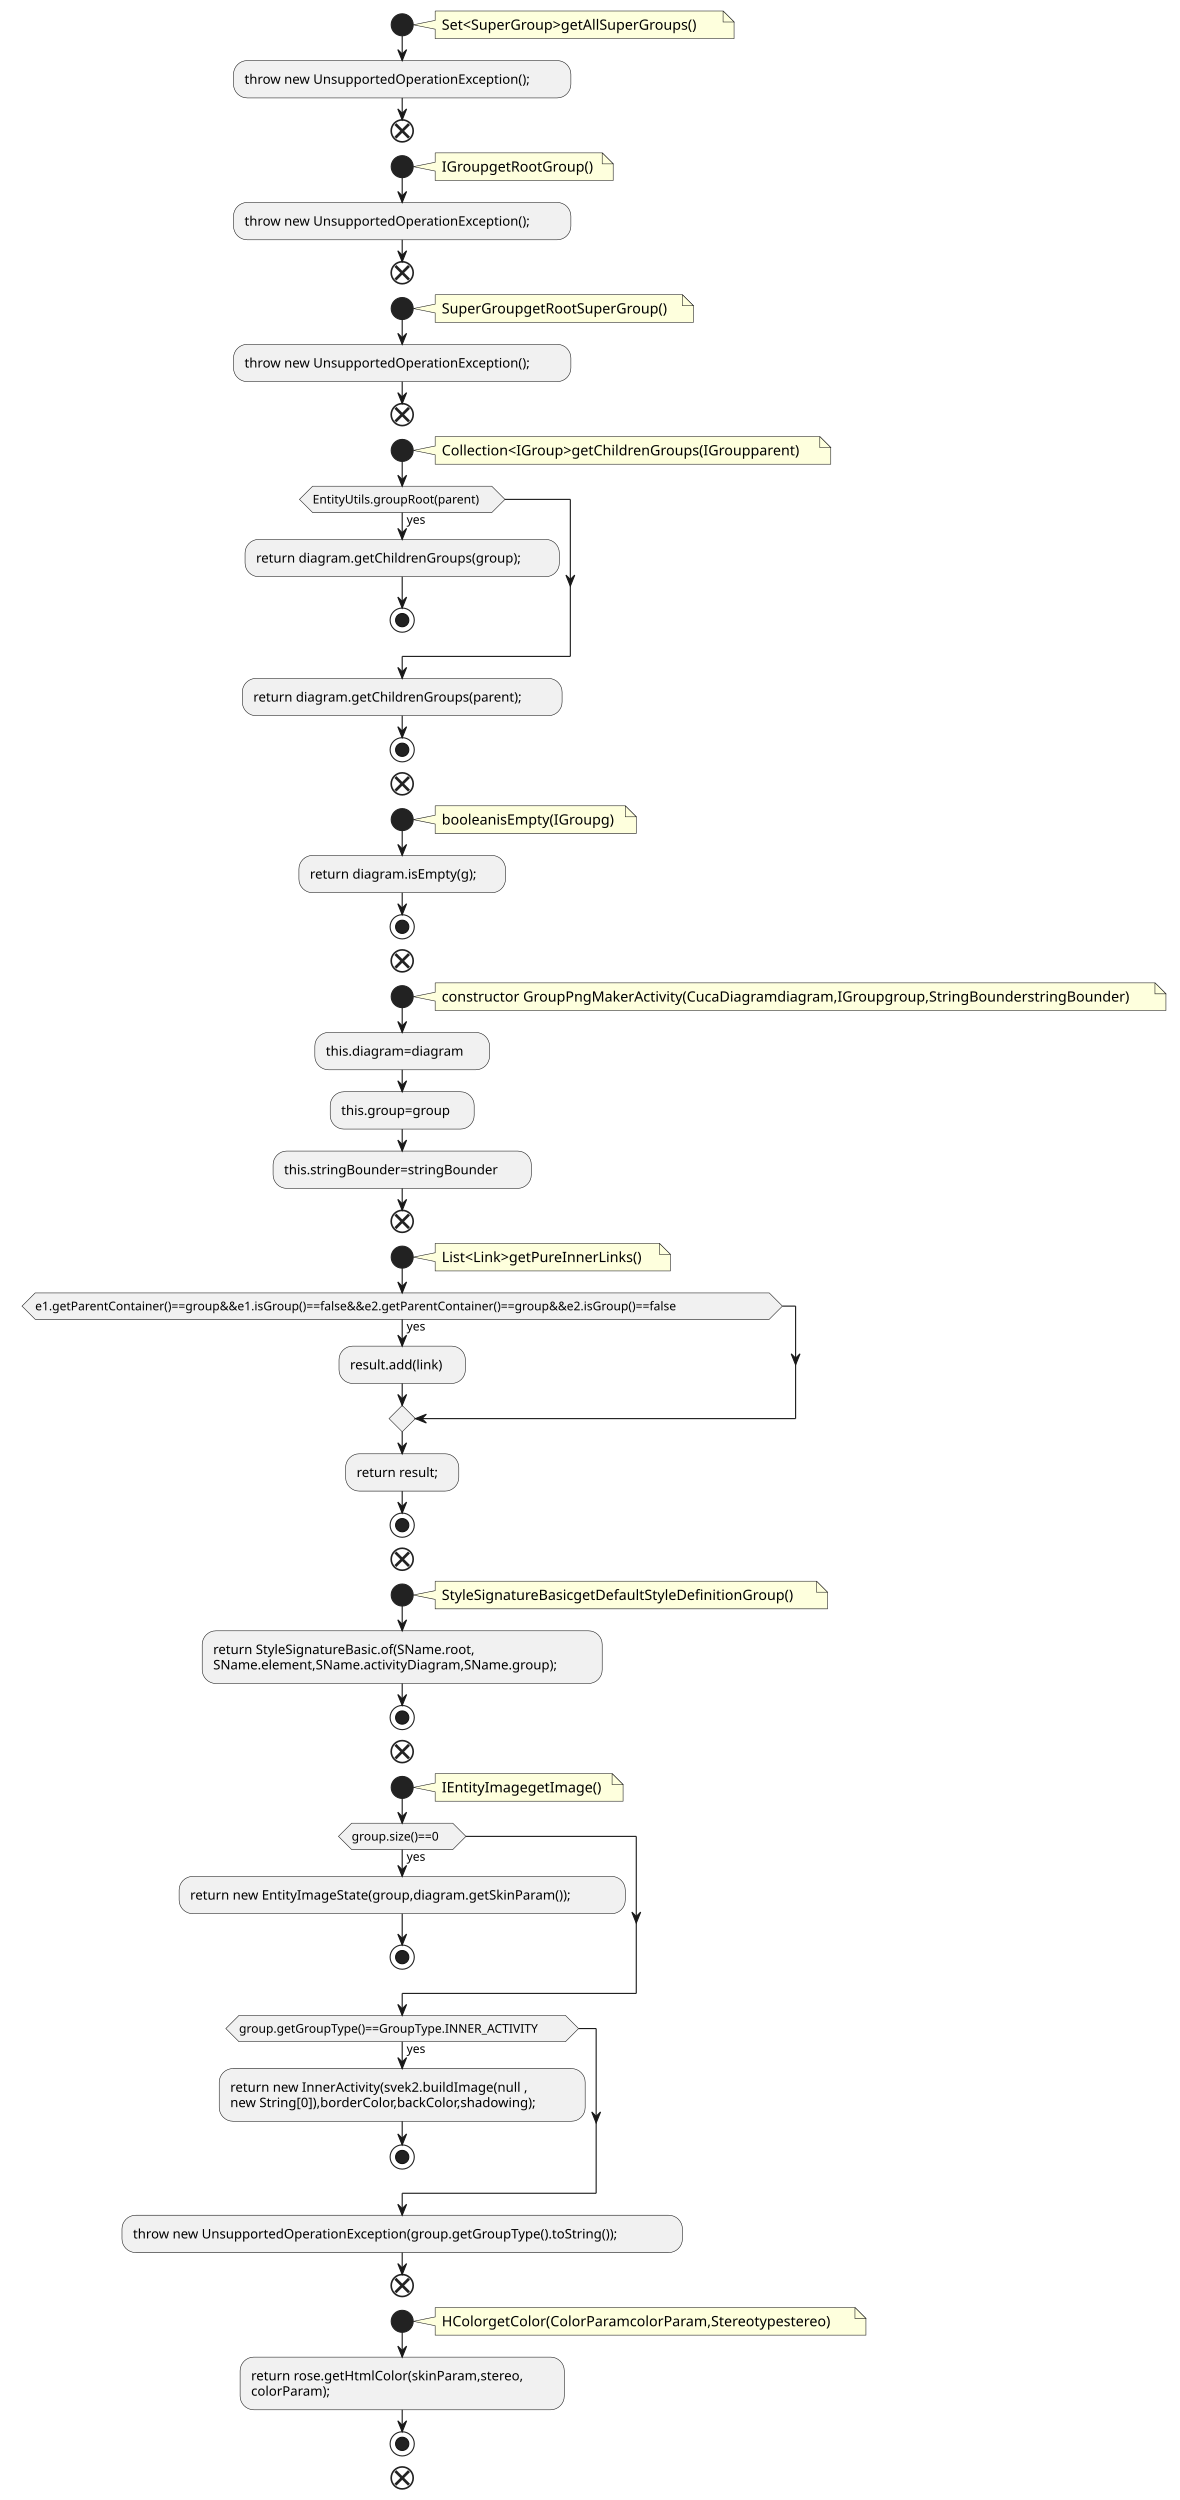
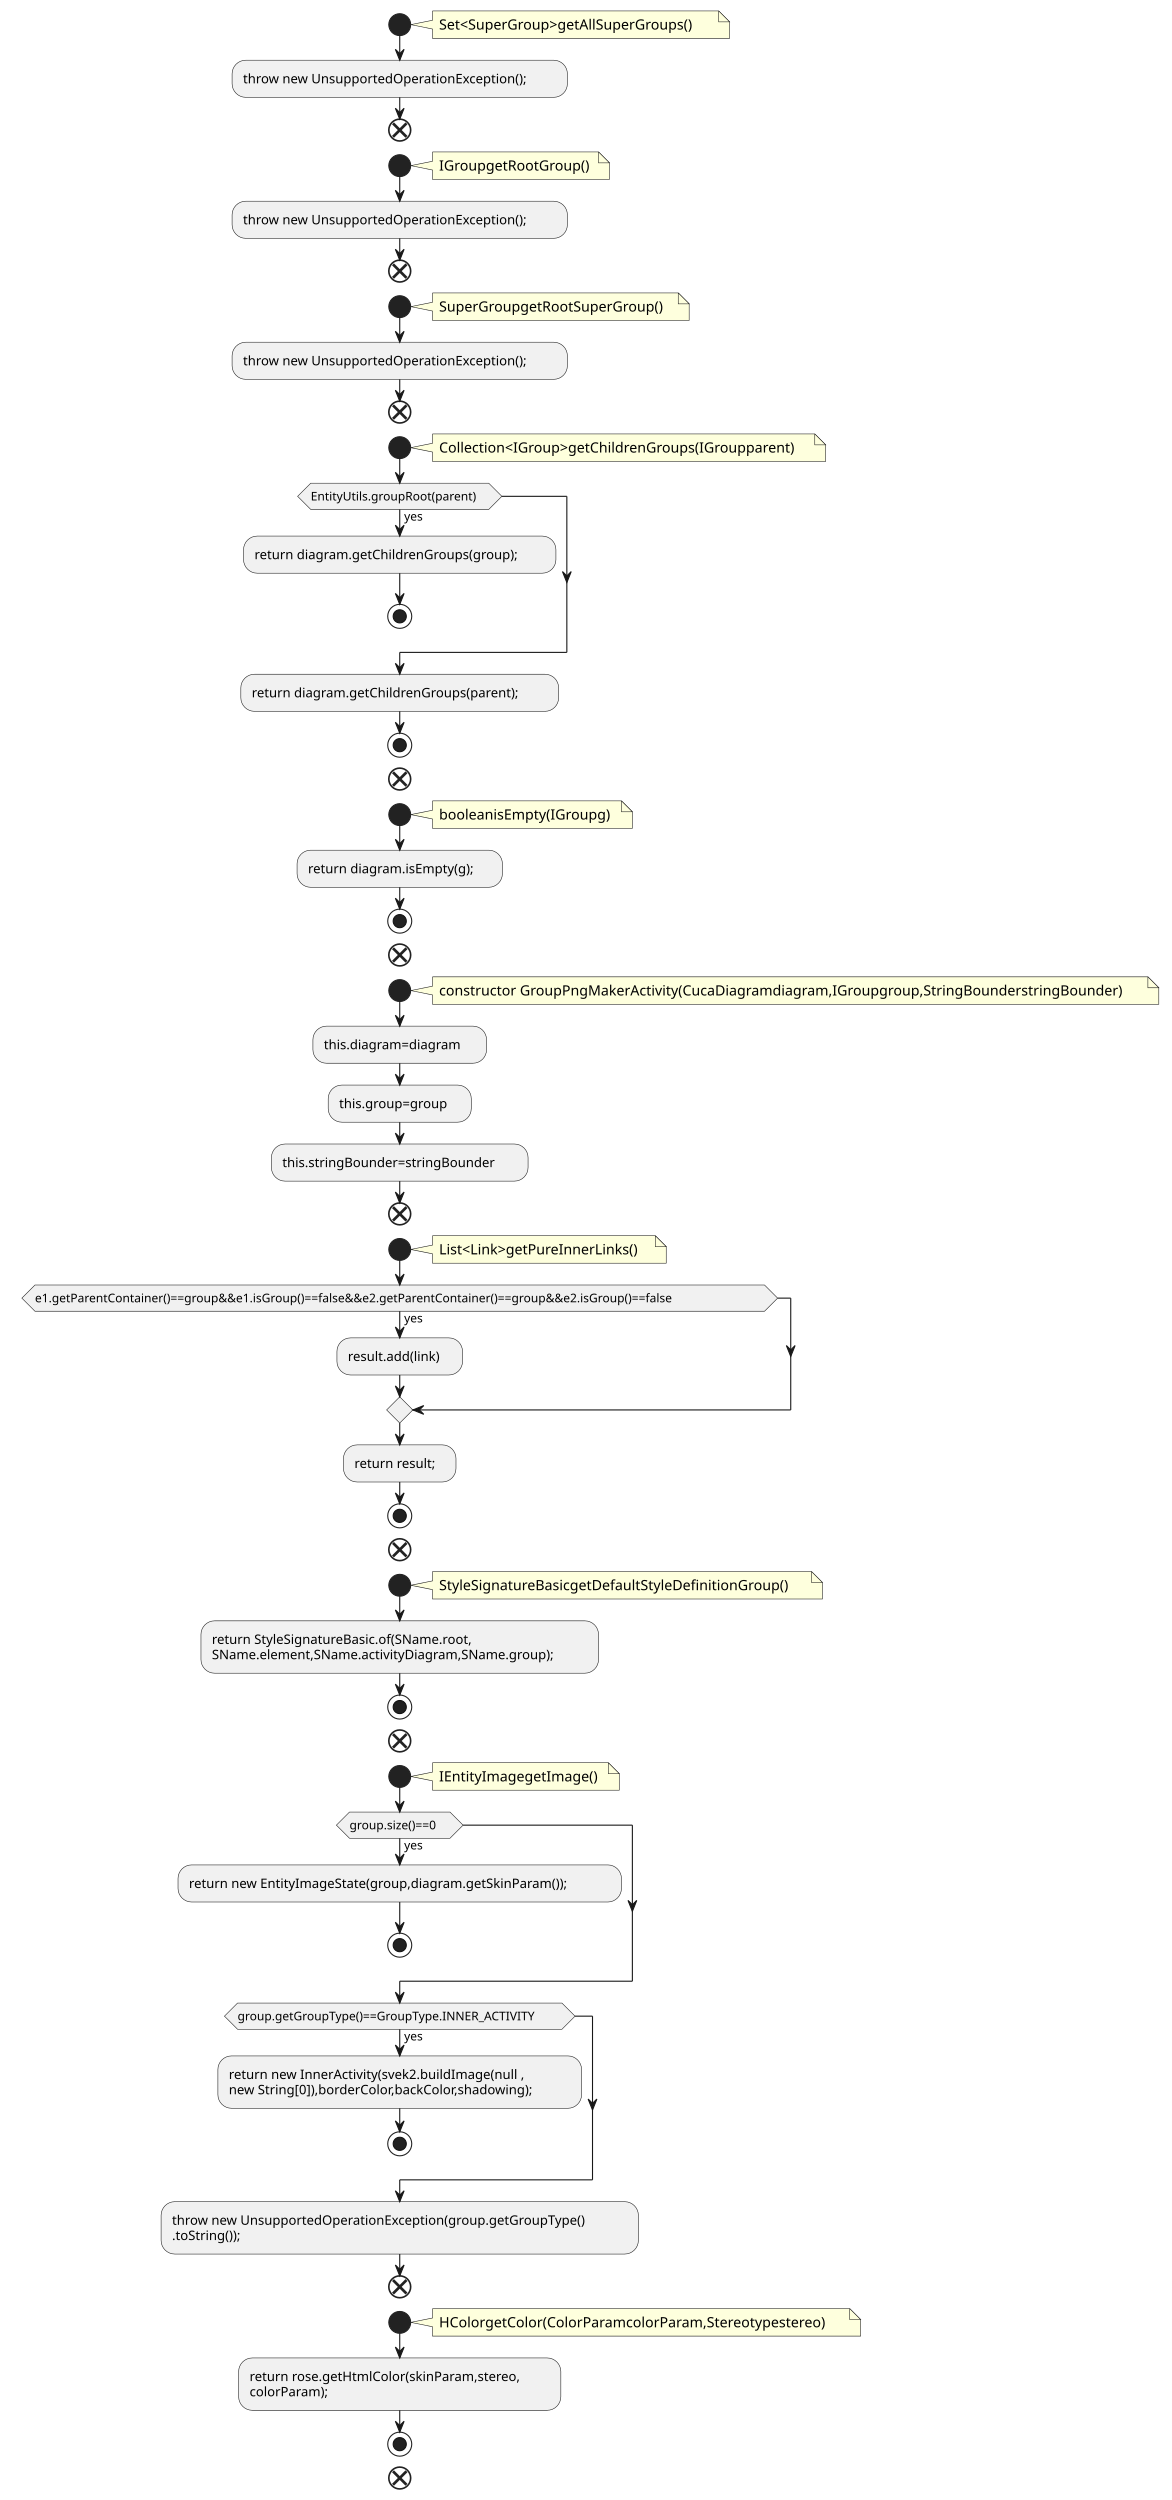
- <svg xmlns="http://www.w3.org/2000/svg" contentStyleType="text/css" height="2275px" preserveAspectRatio="none" style="width:1073px;height:2275px;background:#FFFFFF;" version="1.1" viewBox="0 0 1073 2275" width="1073px" zoomAndPan="magnify">
+ <svg xmlns="http://www.w3.org/2000/svg" contentStyleType="text/css" height="2289px" preserveAspectRatio="none" style="width:1073px;height:2289px;background:#FFFFFF;" version="1.1" viewBox="0 0 1073 2289" width="1073px" zoomAndPan="magnify">
  <defs />
  <g>
    <path d="M396,10 L396,18.566 L376,22.566 L396,26.566 L396,35.133 A0,0 0 0 0 396,35.133 L668,35.133 A0,0 0 0 0 668,35.133 L668,20 L658,10 L396,10 A0,0 0 0 0 396,10 " fill="#FEFFDD" style="stroke:#181818;stroke-width:0.5;" />
    <path d="M658,10 L658,20 L668,20 L658,10 " fill="#FEFFDD" style="stroke:#181818;stroke-width:0.5;" />
    <text fill="#000000" font-family="sans-serif" font-size="13" lengthAdjust="spacing" textLength="251" x="402" y="27.067">Set&lt;SuperGroup&gt;getAllSuperGroups()</text>
    <ellipse cx="366" cy="22.566" fill="#222222" rx="10" ry="10" style="stroke:#222222;stroke-width:1.0;" />
    <rect fill="#F1F1F1" height="33.969" rx="12.5" ry="12.5" style="stroke:#181818;stroke-width:0.5;" width="307" x="212.5" y="55.133" />
    <text fill="#000000" font-family="sans-serif" font-size="12" lengthAdjust="spacing" textLength="287" x="222.5" y="76.272">throw new UnsupportedOperationException();</text>
    <ellipse cx="366" cy="119.102" fill="none" rx="10" ry="10" style="stroke:#222222;stroke-width:1.5;" />
    <line style="stroke:#222222;stroke-width:2.5;" x1="359.813" x2="372.187" y1="112.914" y2="125.289" />
    <line style="stroke:#222222;stroke-width:2.5;" x1="372.187" x2="359.813" y1="112.914" y2="125.289" />
    <path d="M396,139.102 L396,147.668 L376,151.668 L396,155.668 L396,164.234 A0,0 0 0 0 396,164.234 L558,164.234 A0,0 0 0 0 558,164.234 L558,149.102 L548,139.102 L396,139.102 A0,0 0 0 0 396,139.102 " fill="#FEFFDD" style="stroke:#181818;stroke-width:0.5;" />
    <path d="M548,139.102 L548,149.102 L558,149.102 L548,139.102 " fill="#FEFFDD" style="stroke:#181818;stroke-width:0.5;" />
    <text fill="#000000" font-family="sans-serif" font-size="13" lengthAdjust="spacing" textLength="141" x="402" y="156.168">IGroupgetRootGroup()</text>
    <ellipse cx="366" cy="151.668" fill="#222222" rx="10" ry="10" style="stroke:#222222;stroke-width:1.0;" />
    <rect fill="#F1F1F1" height="33.969" rx="12.5" ry="12.5" style="stroke:#181818;stroke-width:0.5;" width="307" x="212.5" y="184.234" />
    <text fill="#000000" font-family="sans-serif" font-size="12" lengthAdjust="spacing" textLength="287" x="222.5" y="205.373">throw new UnsupportedOperationException();</text>
    <ellipse cx="366" cy="248.203" fill="none" rx="10" ry="10" style="stroke:#222222;stroke-width:1.5;" />
    <line style="stroke:#222222;stroke-width:2.5;" x1="359.813" x2="372.187" y1="242.016" y2="254.39" />
    <line style="stroke:#222222;stroke-width:2.5;" x1="372.187" x2="359.813" y1="242.016" y2="254.39" />
    <path d="M396,268.203 L396,276.769 L376,280.769 L396,284.769 L396,293.336 A0,0 0 0 0 396,293.336 L631,293.336 A0,0 0 0 0 631,293.336 L631,278.203 L621,268.203 L396,268.203 A0,0 0 0 0 396,268.203 " fill="#FEFFDD" style="stroke:#181818;stroke-width:0.5;" />
    <path d="M621,268.203 L621,278.203 L631,278.203 L621,268.203 " fill="#FEFFDD" style="stroke:#181818;stroke-width:0.5;" />
    <text fill="#000000" font-family="sans-serif" font-size="13" lengthAdjust="spacing" textLength="214" x="402" y="285.27">SuperGroupgetRootSuperGroup()</text>
    <ellipse cx="366" cy="280.769" fill="#222222" rx="10" ry="10" style="stroke:#222222;stroke-width:1.0;" />
    <rect fill="#F1F1F1" height="33.969" rx="12.5" ry="12.5" style="stroke:#181818;stroke-width:0.5;" width="307" x="212.5" y="313.336" />
    <text fill="#000000" font-family="sans-serif" font-size="12" lengthAdjust="spacing" textLength="287" x="222.5" y="334.475">throw new UnsupportedOperationException();</text>
    <ellipse cx="366" cy="377.305" fill="none" rx="10" ry="10" style="stroke:#222222;stroke-width:1.5;" />
    <line style="stroke:#222222;stroke-width:2.5;" x1="359.813" x2="372.187" y1="371.118" y2="383.492" />
    <line style="stroke:#222222;stroke-width:2.5;" x1="372.187" x2="359.813" y1="371.118" y2="383.492" />
    <path d="M396,397.305 L396,405.871 L376,409.871 L396,413.871 L396,422.438 A0,0 0 0 0 396,422.438 L756,422.438 A0,0 0 0 0 756,422.438 L756,407.305 L746,397.305 L396,397.305 A0,0 0 0 0 396,397.305 " fill="#FEFFDD" style="stroke:#181818;stroke-width:0.5;" />
    <path d="M746,397.305 L746,407.305 L756,407.305 L746,397.305 " fill="#FEFFDD" style="stroke:#181818;stroke-width:0.5;" />
    <text fill="#000000" font-family="sans-serif" font-size="13" lengthAdjust="spacing" textLength="339" x="402" y="414.372">Collection&lt;IGroup&gt;getChildrenGroups(IGroupparent)</text>
    <ellipse cx="366" cy="409.871" fill="#222222" rx="10" ry="10" style="stroke:#222222;stroke-width:1.0;" />
    <rect fill="#F1F1F1" height="33.969" rx="12.5" ry="12.5" style="stroke:#181818;stroke-width:0.5;" width="286" x="223" y="490.84" />
    <text fill="#000000" font-family="sans-serif" font-size="12" lengthAdjust="spacing" textLength="266" x="233" y="511.978">return diagram.getChildrenGroups(group);</text>
    <ellipse cx="366" cy="564.324" fill="none" rx="11" ry="11" style="stroke:#222222;stroke-width:1.0;" />
    <ellipse cx="366" cy="564.324" fill="#222222" rx="6" ry="6" style="stroke:#111111;stroke-width:1.0;" />
    <polygon fill="#F1F1F1" points="284.5,442.438,447.5,442.438,459.5,454.438,447.5,466.438,284.5,466.438,272.5,454.438,284.5,442.438" style="stroke:#181818;stroke-width:0.5;" />
    <text fill="#000000" font-family="sans-serif" font-size="11" lengthAdjust="spacing" textLength="20" x="370" y="476.648">yes</text>
    <text fill="#000000" font-family="sans-serif" font-size="11" lengthAdjust="spacing" textLength="163" x="284.5" y="458.246">EntityUtils.groupRoot(parent)</text>
    <rect fill="#F1F1F1" height="33.969" rx="12.5" ry="12.5" style="stroke:#181818;stroke-width:0.5;" width="291" x="220.5" y="617.324" />
    <text fill="#000000" font-family="sans-serif" font-size="12" lengthAdjust="spacing" textLength="271" x="230.5" y="638.463">return diagram.getChildrenGroups(parent);</text>
    <ellipse cx="366" cy="682.293" fill="none" rx="11" ry="11" style="stroke:#222222;stroke-width:1.0;" />
    <ellipse cx="366" cy="682.293" fill="#222222" rx="6" ry="6" style="stroke:#111111;stroke-width:1.0;" />
    <ellipse cx="366" cy="713.293" fill="none" rx="10" ry="10" style="stroke:#222222;stroke-width:1.5;" />
    <line style="stroke:#222222;stroke-width:2.5;" x1="359.813" x2="372.187" y1="707.106" y2="719.48" />
    <line style="stroke:#222222;stroke-width:2.5;" x1="372.187" x2="359.813" y1="707.106" y2="719.48" />
    <path d="M396,733.293 L396,741.859 L376,745.859 L396,749.859 L396,758.426 A0,0 0 0 0 396,758.426 L579,758.426 A0,0 0 0 0 579,758.426 L579,743.293 L569,733.293 L396,733.293 A0,0 0 0 0 396,733.293 " fill="#FEFFDD" style="stroke:#181818;stroke-width:0.5;" />
    <path d="M569,733.293 L569,743.293 L579,743.293 L569,733.293 " fill="#FEFFDD" style="stroke:#181818;stroke-width:0.5;" />
    <text fill="#000000" font-family="sans-serif" font-size="13" lengthAdjust="spacing" textLength="162" x="402" y="750.36">booleanisEmpty(IGroupg)</text>
    <ellipse cx="366" cy="745.859" fill="#222222" rx="10" ry="10" style="stroke:#222222;stroke-width:1.0;" />
    <rect fill="#F1F1F1" height="33.969" rx="12.5" ry="12.5" style="stroke:#181818;stroke-width:0.5;" width="188" x="272" y="778.426" />
    <text fill="#000000" font-family="sans-serif" font-size="12" lengthAdjust="spacing" textLength="168" x="282" y="799.564">return diagram.isEmpty(g);</text>
    <ellipse cx="366" cy="843.394" fill="none" rx="11" ry="11" style="stroke:#222222;stroke-width:1.0;" />
    <ellipse cx="366" cy="843.394" fill="#222222" rx="6" ry="6" style="stroke:#111111;stroke-width:1.0;" />
    <ellipse cx="366" cy="874.394" fill="none" rx="10" ry="10" style="stroke:#222222;stroke-width:1.5;" />
    <line style="stroke:#222222;stroke-width:2.5;" x1="359.813" x2="372.187" y1="868.207" y2="880.582" />
    <line style="stroke:#222222;stroke-width:2.5;" x1="372.187" x2="359.813" y1="868.207" y2="880.582" />
    <path d="M396,894.394 L396,902.961 L376,906.961 L396,910.961 L396,919.527 A0,0 0 0 0 396,919.527 L1061,919.527 A0,0 0 0 0 1061,919.527 L1061,904.394 L1051,894.394 L396,894.394 A0,0 0 0 0 396,894.394 " fill="#FEFFDD" style="stroke:#181818;stroke-width:0.5;" />
    <path d="M1051,894.394 L1051,904.394 L1061,904.394 L1051,894.394 " fill="#FEFFDD" style="stroke:#181818;stroke-width:0.5;" />
    <text fill="#000000" font-family="sans-serif" font-size="13" lengthAdjust="spacing" textLength="644" x="402" y="911.461">constructor GroupPngMakerActivity(CucaDiagramdiagram,IGroupgroup,StringBounderstringBounder)</text>
    <ellipse cx="366" cy="906.961" fill="#222222" rx="10" ry="10" style="stroke:#222222;stroke-width:1.0;" />
    <rect fill="#F1F1F1" height="33.969" rx="12.5" ry="12.5" style="stroke:#181818;stroke-width:0.5;" width="159" x="286.5" y="939.527" />
    <text fill="#000000" font-family="sans-serif" font-size="12" lengthAdjust="spacing" textLength="139" x="296.5" y="960.666">this.diagram=diagram</text>
    <rect fill="#F1F1F1" height="33.969" rx="12.5" ry="12.5" style="stroke:#181818;stroke-width:0.5;" width="131" x="300.5" y="993.496" />
    <text fill="#000000" font-family="sans-serif" font-size="12" lengthAdjust="spacing" textLength="111" x="310.5" y="1014.635">this.group=group</text>
    <rect fill="#F1F1F1" height="33.969" rx="12.5" ry="12.5" style="stroke:#181818;stroke-width:0.5;" width="235" x="248.5" y="1047.465" />
    <text fill="#000000" font-family="sans-serif" font-size="12" lengthAdjust="spacing" textLength="215" x="258.5" y="1068.603">this.stringBounder=stringBounder</text>
    <ellipse cx="366" cy="1111.434" fill="none" rx="10" ry="10" style="stroke:#222222;stroke-width:1.5;" />
    <line style="stroke:#222222;stroke-width:2.5;" x1="359.813" x2="372.187" y1="1105.246" y2="1117.621" />
    <line style="stroke:#222222;stroke-width:2.5;" x1="372.187" x2="359.813" y1="1105.246" y2="1117.621" />
    <path d="M396,1131.434 L396,1140 L376,1144 L396,1148 L396,1156.566 A0,0 0 0 0 396,1156.566 L610,1156.566 A0,0 0 0 0 610,1156.566 L610,1141.434 L600,1131.434 L396,1131.434 A0,0 0 0 0 396,1131.434 " fill="#FEFFDD" style="stroke:#181818;stroke-width:0.5;" />
    <path d="M600,1131.434 L600,1141.434 L610,1141.434 L600,1131.434 " fill="#FEFFDD" style="stroke:#181818;stroke-width:0.5;" />
    <text fill="#000000" font-family="sans-serif" font-size="13" lengthAdjust="spacing" textLength="193" x="402" y="1148.501">List&lt;Link&gt;getPureInnerLinks()</text>
    <ellipse cx="366" cy="1144" fill="#222222" rx="10" ry="10" style="stroke:#222222;stroke-width:1.0;" />
    <rect fill="#F1F1F1" height="33.969" rx="12.5" ry="12.5" style="stroke:#181818;stroke-width:0.5;" width="115" x="308.5" y="1224.969" />
    <text fill="#000000" font-family="sans-serif" font-size="12" lengthAdjust="spacing" textLength="95" x="318.5" y="1246.107">result.add(link)</text>
    <polygon fill="#F1F1F1" points="32,1176.566,700,1176.566,712,1188.566,700,1200.566,32,1200.566,20,1188.566,32,1176.566" style="stroke:#181818;stroke-width:0.5;" />
    <text fill="#000000" font-family="sans-serif" font-size="11" lengthAdjust="spacing" textLength="20" x="370" y="1210.777">yes</text>
    <text fill="#000000" font-family="sans-serif" font-size="11" lengthAdjust="spacing" textLength="668" x="32" y="1192.374">e1.getParentContainer()==group&amp;&amp;e1.isGroup()==false&amp;&amp;e2.getParentContainer()==group&amp;&amp;e2.isGroup()==false</text>
    <polygon fill="#F1F1F1" points="366,1278.938,378,1290.938,366,1302.938,354,1290.938,366,1278.938" style="stroke:#181818;stroke-width:0.5;" />
    <rect fill="#F1F1F1" height="33.969" rx="12.5" ry="12.5" style="stroke:#181818;stroke-width:0.5;" width="103" x="314.5" y="1322.938" />
    <text fill="#000000" font-family="sans-serif" font-size="12" lengthAdjust="spacing" textLength="83" x="324.5" y="1344.076">return result;</text>
    <ellipse cx="366" cy="1387.906" fill="none" rx="11" ry="11" style="stroke:#222222;stroke-width:1.0;" />
    <ellipse cx="366" cy="1387.906" fill="#222222" rx="6" ry="6" style="stroke:#111111;stroke-width:1.0;" />
    <ellipse cx="366" cy="1418.906" fill="none" rx="10" ry="10" style="stroke:#222222;stroke-width:1.5;" />
    <line style="stroke:#222222;stroke-width:2.5;" x1="359.813" x2="372.187" y1="1412.719" y2="1425.093" />
    <line style="stroke:#222222;stroke-width:2.5;" x1="372.187" x2="359.813" y1="1412.719" y2="1425.093" />
    <path d="M396,1438.906 L396,1447.473 L376,1451.473 L396,1455.473 L396,1464.039 A0,0 0 0 0 396,1464.039 L753,1464.039 A0,0 0 0 0 753,1464.039 L753,1448.906 L743,1438.906 L396,1438.906 A0,0 0 0 0 396,1438.906 " fill="#FEFFDD" style="stroke:#181818;stroke-width:0.5;" />
    <path d="M743,1438.906 L743,1448.906 L753,1448.906 L743,1438.906 " fill="#FEFFDD" style="stroke:#181818;stroke-width:0.5;" />
    <text fill="#000000" font-family="sans-serif" font-size="13" lengthAdjust="spacing" textLength="336" x="402" y="1455.973">StyleSignatureBasicgetDefaultStyleDefinitionGroup()</text>
    <ellipse cx="366" cy="1451.473" fill="#222222" rx="10" ry="10" style="stroke:#222222;stroke-width:1.0;" />
    <rect fill="#F1F1F1" height="47.938" rx="12.5" ry="12.5" style="stroke:#181818;stroke-width:0.5;" width="364" x="184" y="1484.039" />
    <text fill="#000000" font-family="sans-serif" font-size="12" lengthAdjust="spacing" textLength="266" x="194" y="1505.178">return StyleSignatureBasic.of(SName.root,</text>
    <text fill="#000000" font-family="sans-serif" font-size="12" lengthAdjust="spacing" textLength="344" x="194" y="1519.147">SName.element,SName.activityDiagram,SName.group);</text>
    <ellipse cx="366" cy="1562.977" fill="none" rx="11" ry="11" style="stroke:#222222;stroke-width:1.0;" />
    <ellipse cx="366" cy="1562.977" fill="#222222" rx="6" ry="6" style="stroke:#111111;stroke-width:1.0;" />
    <ellipse cx="366" cy="1593.977" fill="none" rx="10" ry="10" style="stroke:#222222;stroke-width:1.5;" />
    <line style="stroke:#222222;stroke-width:2.5;" x1="359.813" x2="372.187" y1="1587.789" y2="1600.164" />
    <line style="stroke:#222222;stroke-width:2.5;" x1="372.187" x2="359.813" y1="1587.789" y2="1600.164" />
    <path d="M396,1613.977 L396,1622.543 L376,1626.543 L396,1630.543 L396,1639.109 A0,0 0 0 0 396,1639.109 L567,1639.109 A0,0 0 0 0 567,1639.109 L567,1623.977 L557,1613.977 L396,1613.977 A0,0 0 0 0 396,1613.977 " fill="#FEFFDD" style="stroke:#181818;stroke-width:0.5;" />
    <path d="M557,1613.977 L557,1623.977 L567,1623.977 L557,1613.977 " fill="#FEFFDD" style="stroke:#181818;stroke-width:0.5;" />
    <text fill="#000000" font-family="sans-serif" font-size="13" lengthAdjust="spacing" textLength="150" x="402" y="1631.043">IEntityImagegetImage()</text>
    <ellipse cx="366" cy="1626.543" fill="#222222" rx="10" ry="10" style="stroke:#222222;stroke-width:1.0;" />
    <rect fill="#F1F1F1" height="33.969" rx="12.5" ry="12.5" style="stroke:#181818;stroke-width:0.5;" width="406" x="163" y="1707.512" />
    <text fill="#000000" font-family="sans-serif" font-size="12" lengthAdjust="spacing" textLength="386" x="173" y="1728.65">return new EntityImageState(group,diagram.getSkinParam());</text>
    <ellipse cx="366" cy="1780.996" fill="none" rx="11" ry="11" style="stroke:#222222;stroke-width:1.0;" />
    <ellipse cx="366" cy="1780.996" fill="#222222" rx="6" ry="6" style="stroke:#111111;stroke-width:1.0;" />
    <polygon fill="#F1F1F1" points="320,1659.109,412,1659.109,424,1671.109,412,1683.109,320,1683.109,308,1671.109,320,1659.109" style="stroke:#181818;stroke-width:0.5;" />
    <text fill="#000000" font-family="sans-serif" font-size="11" lengthAdjust="spacing" textLength="20" x="370" y="1693.32">yes</text>
    <text fill="#000000" font-family="sans-serif" font-size="11" lengthAdjust="spacing" textLength="92" x="320" y="1674.918">group.size()==0</text>
    <rect fill="#F1F1F1" height="47.938" rx="12.5" ry="12.5" style="stroke:#181818;stroke-width:0.5;" width="333" x="199.5" y="1882.398" />
    <text fill="#000000" font-family="sans-serif" font-size="12" lengthAdjust="spacing" textLength="295" x="209.5" y="1903.537">return new InnerActivity(svek2.buildImage(null ,</text>
    <text fill="#000000" font-family="sans-serif" font-size="12" lengthAdjust="spacing" textLength="313" x="209.5" y="1917.506">new String[0]),borderColor,backColor,shadowing);</text>
    <ellipse cx="366" cy="1962.867" fill="none" rx="11" ry="11" style="stroke:#222222;stroke-width:1.0;" />
    <ellipse cx="366" cy="1962.867" fill="#222222" rx="6" ry="6" style="stroke:#111111;stroke-width:1.0;" />
    <polygon fill="#F1F1F1" points="217.5,1833.996,514.5,1833.996,526.5,1845.996,514.5,1857.996,217.5,1857.996,205.5,1845.996,217.5,1833.996" style="stroke:#181818;stroke-width:0.5;" />
    <text fill="#000000" font-family="sans-serif" font-size="11" lengthAdjust="spacing" textLength="20" x="370" y="1868.207">yes</text>
    <text fill="#000000" font-family="sans-serif" font-size="11" lengthAdjust="spacing" textLength="297" x="217.5" y="1849.804">group.getGroupType()==GroupType.INNER_ACTIVITY</text>
-     <rect fill="#F1F1F1" height="33.969" rx="12.5" ry="12.5" style="stroke:#181818;stroke-width:0.5;" width="510" x="111" y="2015.867" />
-     <text fill="#000000" font-family="sans-serif" font-size="12" lengthAdjust="spacing" textLength="490" x="121" y="2037.006">throw new UnsupportedOperationException(group.getGroupType().toString());</text>
-     <ellipse cx="366" cy="2079.836" fill="none" rx="10" ry="10" style="stroke:#222222;stroke-width:1.5;" />
-     <line style="stroke:#222222;stroke-width:2.5;" x1="359.813" x2="372.187" y1="2073.649" y2="2086.023" />
-     <line style="stroke:#222222;stroke-width:2.5;" x1="372.187" x2="359.813" y1="2073.649" y2="2086.023" />
-     <path d="M396,2099.836 L396,2108.402 L376,2112.402 L396,2116.402 L396,2124.969 A0,0 0 0 0 396,2124.969 L788,2124.969 A0,0 0 0 0 788,2124.969 L788,2109.836 L778,2099.836 L396,2099.836 A0,0 0 0 0 396,2099.836 " fill="#FEFFDD" style="stroke:#181818;stroke-width:0.5;" />
-     <path d="M778,2099.836 L778,2109.836 L788,2109.836 L778,2099.836 " fill="#FEFFDD" style="stroke:#181818;stroke-width:0.5;" />
-     <text fill="#000000" font-family="sans-serif" font-size="13" lengthAdjust="spacing" textLength="371" x="402" y="2116.903">HColorgetColor(ColorParamcolorParam,Stereotypestereo)</text>
-     <ellipse cx="366" cy="2112.402" fill="#222222" rx="10" ry="10" style="stroke:#222222;stroke-width:1.0;" />
-     <rect fill="#F1F1F1" height="47.938" rx="12.5" ry="12.5" style="stroke:#181818;stroke-width:0.5;" width="295" x="218.5" y="2144.969" />
-     <text fill="#000000" font-family="sans-serif" font-size="12" lengthAdjust="spacing" textLength="275" x="228.5" y="2166.107">return rose.getHtmlColor(skinParam,stereo,</text>
-     <text fill="#000000" font-family="sans-serif" font-size="12" lengthAdjust="spacing" textLength="80" x="228.5" y="2180.076">colorParam);</text>
-     <ellipse cx="366" cy="2223.906" fill="none" rx="11" ry="11" style="stroke:#222222;stroke-width:1.0;" />
-     <ellipse cx="366" cy="2223.906" fill="#222222" rx="6" ry="6" style="stroke:#111111;stroke-width:1.0;" />
-     <ellipse cx="366" cy="2254.906" fill="none" rx="10" ry="10" style="stroke:#222222;stroke-width:1.5;" />
-     <line style="stroke:#222222;stroke-width:2.5;" x1="359.813" x2="372.187" y1="2248.719" y2="2261.093" />
-     <line style="stroke:#222222;stroke-width:2.5;" x1="372.187" x2="359.813" y1="2248.719" y2="2261.093" />
+     <rect fill="#F1F1F1" height="47.938" rx="12.5" ry="12.5" style="stroke:#181818;stroke-width:0.5;" width="437" x="147.5" y="2015.867" />
+     <text fill="#000000" font-family="sans-serif" font-size="12" lengthAdjust="spacing" textLength="417" x="157.5" y="2037.006">throw new UnsupportedOperationException(group.getGroupType()</text>
+     <text fill="#000000" font-family="sans-serif" font-size="12" lengthAdjust="spacing" textLength="73" x="157.5" y="2050.975">.toString());</text>
+     <ellipse cx="366" cy="2093.805" fill="none" rx="10" ry="10" style="stroke:#222222;stroke-width:1.5;" />
+     <line style="stroke:#222222;stroke-width:2.5;" x1="359.813" x2="372.187" y1="2087.617" y2="2099.992" />
+     <line style="stroke:#222222;stroke-width:2.5;" x1="372.187" x2="359.813" y1="2087.617" y2="2099.992" />
+     <path d="M396,2113.805 L396,2122.371 L376,2126.371 L396,2130.371 L396,2138.938 A0,0 0 0 0 396,2138.938 L788,2138.938 A0,0 0 0 0 788,2138.938 L788,2123.805 L778,2113.805 L396,2113.805 A0,0 0 0 0 396,2113.805 " fill="#FEFFDD" style="stroke:#181818;stroke-width:0.5;" />
+     <path d="M778,2113.805 L778,2123.805 L788,2123.805 L778,2113.805 " fill="#FEFFDD" style="stroke:#181818;stroke-width:0.5;" />
+     <text fill="#000000" font-family="sans-serif" font-size="13" lengthAdjust="spacing" textLength="371" x="402" y="2130.872">HColorgetColor(ColorParamcolorParam,Stereotypestereo)</text>
+     <ellipse cx="366" cy="2126.371" fill="#222222" rx="10" ry="10" style="stroke:#222222;stroke-width:1.0;" />
+     <rect fill="#F1F1F1" height="47.938" rx="12.5" ry="12.5" style="stroke:#181818;stroke-width:0.5;" width="295" x="218.5" y="2158.938" />
+     <text fill="#000000" font-family="sans-serif" font-size="12" lengthAdjust="spacing" textLength="275" x="228.5" y="2180.076">return rose.getHtmlColor(skinParam,stereo,</text>
+     <text fill="#000000" font-family="sans-serif" font-size="12" lengthAdjust="spacing" textLength="80" x="228.5" y="2194.045">colorParam);</text>
+     <ellipse cx="366" cy="2237.875" fill="none" rx="11" ry="11" style="stroke:#222222;stroke-width:1.0;" />
+     <ellipse cx="366" cy="2237.875" fill="#222222" rx="6" ry="6" style="stroke:#111111;stroke-width:1.0;" />
+     <ellipse cx="366" cy="2268.875" fill="none" rx="10" ry="10" style="stroke:#222222;stroke-width:1.5;" />
+     <line style="stroke:#222222;stroke-width:2.5;" x1="359.813" x2="372.187" y1="2262.688" y2="2275.062" />
+     <line style="stroke:#222222;stroke-width:2.5;" x1="372.187" x2="359.813" y1="2262.688" y2="2275.062" />
    <line style="stroke:#181818;stroke-width:1.0;" x1="366" x2="366" y1="32.566" y2="55.133" />
    <polygon fill="#181818" points="362,45.133,366,55.133,370,45.133,366,49.133" style="stroke:#181818;stroke-width:1.0;" />
    <line style="stroke:#181818;stroke-width:1.0;" x1="366" x2="366" y1="89.102" y2="109.102" />
    <polygon fill="#181818" points="362,99.102,366,109.102,370,99.102,366,103.102" style="stroke:#181818;stroke-width:1.0;" />
    <line style="stroke:#181818;stroke-width:1.0;" x1="366" x2="366" y1="161.668" y2="184.234" />
    <polygon fill="#181818" points="362,174.234,366,184.234,370,174.234,366,178.234" style="stroke:#181818;stroke-width:1.0;" />
    <line style="stroke:#181818;stroke-width:1.0;" x1="366" x2="366" y1="218.203" y2="238.203" />
    <polygon fill="#181818" points="362,228.203,366,238.203,370,228.203,366,232.203" style="stroke:#181818;stroke-width:1.0;" />
    <line style="stroke:#181818;stroke-width:1.0;" x1="366" x2="366" y1="290.769" y2="313.336" />
    <polygon fill="#181818" points="362,303.336,366,313.336,370,303.336,366,307.336" style="stroke:#181818;stroke-width:1.0;" />
    <line style="stroke:#181818;stroke-width:1.0;" x1="366" x2="366" y1="347.305" y2="367.305" />
    <polygon fill="#181818" points="362,357.305,366,367.305,370,357.305,366,361.305" style="stroke:#181818;stroke-width:1.0;" />
    <line style="stroke:#181818;stroke-width:1.0;" x1="366" x2="366" y1="524.809" y2="553.324" />
    <polygon fill="#181818" points="362,543.324,366,553.324,370,543.324,366,547.324" style="stroke:#181818;stroke-width:1.0;" />
    <line style="stroke:#181818;stroke-width:1.0;" x1="366" x2="366" y1="466.438" y2="490.84" />
    <polygon fill="#181818" points="362,480.84,366,490.84,370,480.84,366,484.84" style="stroke:#181818;stroke-width:1.0;" />
    <line style="stroke:#181818;stroke-width:1.0;" x1="459.5" x2="519" y1="454.438" y2="454.438" />
    <polygon fill="#181818" points="515,523.324,519,533.324,523,523.324,519,527.324" style="stroke:#181818;stroke-width:1.0;" />
    <line style="stroke:#181818;stroke-width:1.0;" x1="519" x2="519" y1="454.438" y2="597.324" />
    <line style="stroke:#181818;stroke-width:1.0;" x1="519" x2="366" y1="597.324" y2="597.324" />
    <line style="stroke:#181818;stroke-width:1.0;" x1="366" x2="366" y1="597.324" y2="617.324" />
    <polygon fill="#181818" points="362,607.324,366,617.324,370,607.324,366,611.324" style="stroke:#181818;stroke-width:1.0;" />
    <line style="stroke:#181818;stroke-width:1.0;" x1="366" x2="366" y1="419.871" y2="442.438" />
    <polygon fill="#181818" points="362,432.438,366,442.438,370,432.438,366,436.438" style="stroke:#181818;stroke-width:1.0;" />
    <line style="stroke:#181818;stroke-width:1.0;" x1="366" x2="366" y1="651.293" y2="671.293" />
    <polygon fill="#181818" points="362,661.293,366,671.293,370,661.293,366,665.293" style="stroke:#181818;stroke-width:1.0;" />
    <line style="stroke:#181818;stroke-width:1.0;" x1="366" x2="366" y1="755.859" y2="778.426" />
    <polygon fill="#181818" points="362,768.426,366,778.426,370,768.426,366,772.426" style="stroke:#181818;stroke-width:1.0;" />
    <line style="stroke:#181818;stroke-width:1.0;" x1="366" x2="366" y1="812.394" y2="832.394" />
    <polygon fill="#181818" points="362,822.394,366,832.394,370,822.394,366,826.394" style="stroke:#181818;stroke-width:1.0;" />
    <line style="stroke:#181818;stroke-width:1.0;" x1="366" x2="366" y1="916.961" y2="939.527" />
    <polygon fill="#181818" points="362,929.527,366,939.527,370,929.527,366,933.527" style="stroke:#181818;stroke-width:1.0;" />
    <line style="stroke:#181818;stroke-width:1.0;" x1="366" x2="366" y1="973.496" y2="993.496" />
    <polygon fill="#181818" points="362,983.496,366,993.496,370,983.496,366,987.496" style="stroke:#181818;stroke-width:1.0;" />
    <line style="stroke:#181818;stroke-width:1.0;" x1="366" x2="366" y1="1027.465" y2="1047.465" />
    <polygon fill="#181818" points="362,1037.465,366,1047.465,370,1037.465,366,1041.465" style="stroke:#181818;stroke-width:1.0;" />
    <line style="stroke:#181818;stroke-width:1.0;" x1="366" x2="366" y1="1081.434" y2="1101.434" />
    <polygon fill="#181818" points="362,1091.434,366,1101.434,370,1091.434,366,1095.434" style="stroke:#181818;stroke-width:1.0;" />
    <line style="stroke:#181818;stroke-width:1.0;" x1="366" x2="366" y1="1200.566" y2="1224.969" />
    <polygon fill="#181818" points="362,1214.969,366,1224.969,370,1214.969,366,1218.969" style="stroke:#181818;stroke-width:1.0;" />
    <line style="stroke:#181818;stroke-width:1.0;" x1="712" x2="724" y1="1188.566" y2="1188.566" />
    <polygon fill="#181818" points="720,1231.953,724,1241.953,728,1231.953,724,1235.953" style="stroke:#181818;stroke-width:1.0;" />
    <line style="stroke:#181818;stroke-width:1.0;" x1="724" x2="724" y1="1188.566" y2="1290.938" />
    <line style="stroke:#181818;stroke-width:1.0;" x1="724" x2="378" y1="1290.938" y2="1290.938" />
    <polygon fill="#181818" points="388,1286.938,378,1290.938,388,1294.938,384,1290.938" style="stroke:#181818;stroke-width:1.0;" />
    <line style="stroke:#181818;stroke-width:1.0;" x1="366" x2="366" y1="1258.938" y2="1278.938" />
    <polygon fill="#181818" points="362,1268.938,366,1278.938,370,1268.938,366,1272.938" style="stroke:#181818;stroke-width:1.0;" />
    <line style="stroke:#181818;stroke-width:1.0;" x1="366" x2="366" y1="1154" y2="1176.566" />
    <polygon fill="#181818" points="362,1166.566,366,1176.566,370,1166.566,366,1170.566" style="stroke:#181818;stroke-width:1.0;" />
    <line style="stroke:#181818;stroke-width:1.0;" x1="366" x2="366" y1="1302.938" y2="1322.938" />
    <polygon fill="#181818" points="362,1312.938,366,1322.938,370,1312.938,366,1316.938" style="stroke:#181818;stroke-width:1.0;" />
    <line style="stroke:#181818;stroke-width:1.0;" x1="366" x2="366" y1="1356.906" y2="1376.906" />
    <polygon fill="#181818" points="362,1366.906,366,1376.906,370,1366.906,366,1370.906" style="stroke:#181818;stroke-width:1.0;" />
    <line style="stroke:#181818;stroke-width:1.0;" x1="366" x2="366" y1="1461.473" y2="1484.039" />
    <polygon fill="#181818" points="362,1474.039,366,1484.039,370,1474.039,366,1478.039" style="stroke:#181818;stroke-width:1.0;" />
    <line style="stroke:#181818;stroke-width:1.0;" x1="366" x2="366" y1="1531.977" y2="1551.977" />
    <polygon fill="#181818" points="362,1541.977,366,1551.977,370,1541.977,366,1545.977" style="stroke:#181818;stroke-width:1.0;" />
    <line style="stroke:#181818;stroke-width:1.0;" x1="366" x2="366" y1="1741.48" y2="1769.996" />
    <polygon fill="#181818" points="362,1759.996,366,1769.996,370,1759.996,366,1763.996" style="stroke:#181818;stroke-width:1.0;" />
    <line style="stroke:#181818;stroke-width:1.0;" x1="366" x2="366" y1="1683.109" y2="1707.512" />
    <polygon fill="#181818" points="362,1697.512,366,1707.512,370,1697.512,366,1701.512" style="stroke:#181818;stroke-width:1.0;" />
    <line style="stroke:#181818;stroke-width:1.0;" x1="424" x2="579" y1="1671.109" y2="1671.109" />
    <polygon fill="#181818" points="575,1739.996,579,1749.996,583,1739.996,579,1743.996" style="stroke:#181818;stroke-width:1.0;" />
    <line style="stroke:#181818;stroke-width:1.0;" x1="579" x2="579" y1="1671.109" y2="1813.996" />
    <line style="stroke:#181818;stroke-width:1.0;" x1="579" x2="366" y1="1813.996" y2="1813.996" />
    <line style="stroke:#181818;stroke-width:1.0;" x1="366" x2="366" y1="1813.996" y2="1833.996" />
    <polygon fill="#181818" points="362,1823.996,366,1833.996,370,1823.996,366,1827.996" style="stroke:#181818;stroke-width:1.0;" />
    <line style="stroke:#181818;stroke-width:1.0;" x1="366" x2="366" y1="1636.543" y2="1659.109" />
    <polygon fill="#181818" points="362,1649.109,366,1659.109,370,1649.109,366,1653.109" style="stroke:#181818;stroke-width:1.0;" />
    <line style="stroke:#181818;stroke-width:1.0;" x1="366" x2="366" y1="1930.336" y2="1951.867" />
    <polygon fill="#181818" points="362,1941.867,366,1951.867,370,1941.867,366,1945.867" style="stroke:#181818;stroke-width:1.0;" />
    <line style="stroke:#181818;stroke-width:1.0;" x1="366" x2="366" y1="1857.996" y2="1882.398" />
    <polygon fill="#181818" points="362,1872.398,366,1882.398,370,1872.398,366,1876.398" style="stroke:#181818;stroke-width:1.0;" />
    <line style="stroke:#181818;stroke-width:1.0;" x1="526.5" x2="542.5" y1="1845.996" y2="1845.996" />
    <polygon fill="#181818" points="538.5,1921.867,542.5,1931.867,546.5,1921.867,542.5,1925.867" style="stroke:#181818;stroke-width:1.0;" />
    <line style="stroke:#181818;stroke-width:1.0;" x1="542.5" x2="542.5" y1="1845.996" y2="1995.867" />
    <line style="stroke:#181818;stroke-width:1.0;" x1="542.5" x2="366" y1="1995.867" y2="1995.867" />
    <line style="stroke:#181818;stroke-width:1.0;" x1="366" x2="366" y1="1995.867" y2="2015.867" />
    <polygon fill="#181818" points="362,2005.867,366,2015.867,370,2005.867,366,2009.867" style="stroke:#181818;stroke-width:1.0;" />
-     <line style="stroke:#181818;stroke-width:1.0;" x1="366" x2="366" y1="2049.836" y2="2069.836" />
-     <polygon fill="#181818" points="362,2059.836,366,2069.836,370,2059.836,366,2063.836" style="stroke:#181818;stroke-width:1.0;" />
-     <line style="stroke:#181818;stroke-width:1.0;" x1="366" x2="366" y1="2122.402" y2="2144.969" />
-     <polygon fill="#181818" points="362,2134.969,366,2144.969,370,2134.969,366,2138.969" style="stroke:#181818;stroke-width:1.0;" />
-     <line style="stroke:#181818;stroke-width:1.0;" x1="366" x2="366" y1="2192.906" y2="2212.906" />
-     <polygon fill="#181818" points="362,2202.906,366,2212.906,370,2202.906,366,2206.906" style="stroke:#181818;stroke-width:1.0;" />
+     <line style="stroke:#181818;stroke-width:1.0;" x1="366" x2="366" y1="2063.805" y2="2083.805" />
+     <polygon fill="#181818" points="362,2073.805,366,2083.805,370,2073.805,366,2077.805" style="stroke:#181818;stroke-width:1.0;" />
+     <line style="stroke:#181818;stroke-width:1.0;" x1="366" x2="366" y1="2136.371" y2="2158.938" />
+     <polygon fill="#181818" points="362,2148.938,366,2158.938,370,2148.938,366,2152.938" style="stroke:#181818;stroke-width:1.0;" />
+     <line style="stroke:#181818;stroke-width:1.0;" x1="366" x2="366" y1="2206.875" y2="2226.875" />
+     <polygon fill="#181818" points="362,2216.875,366,2226.875,370,2216.875,366,2220.875" style="stroke:#181818;stroke-width:1.0;" />
  </g>
</svg>
